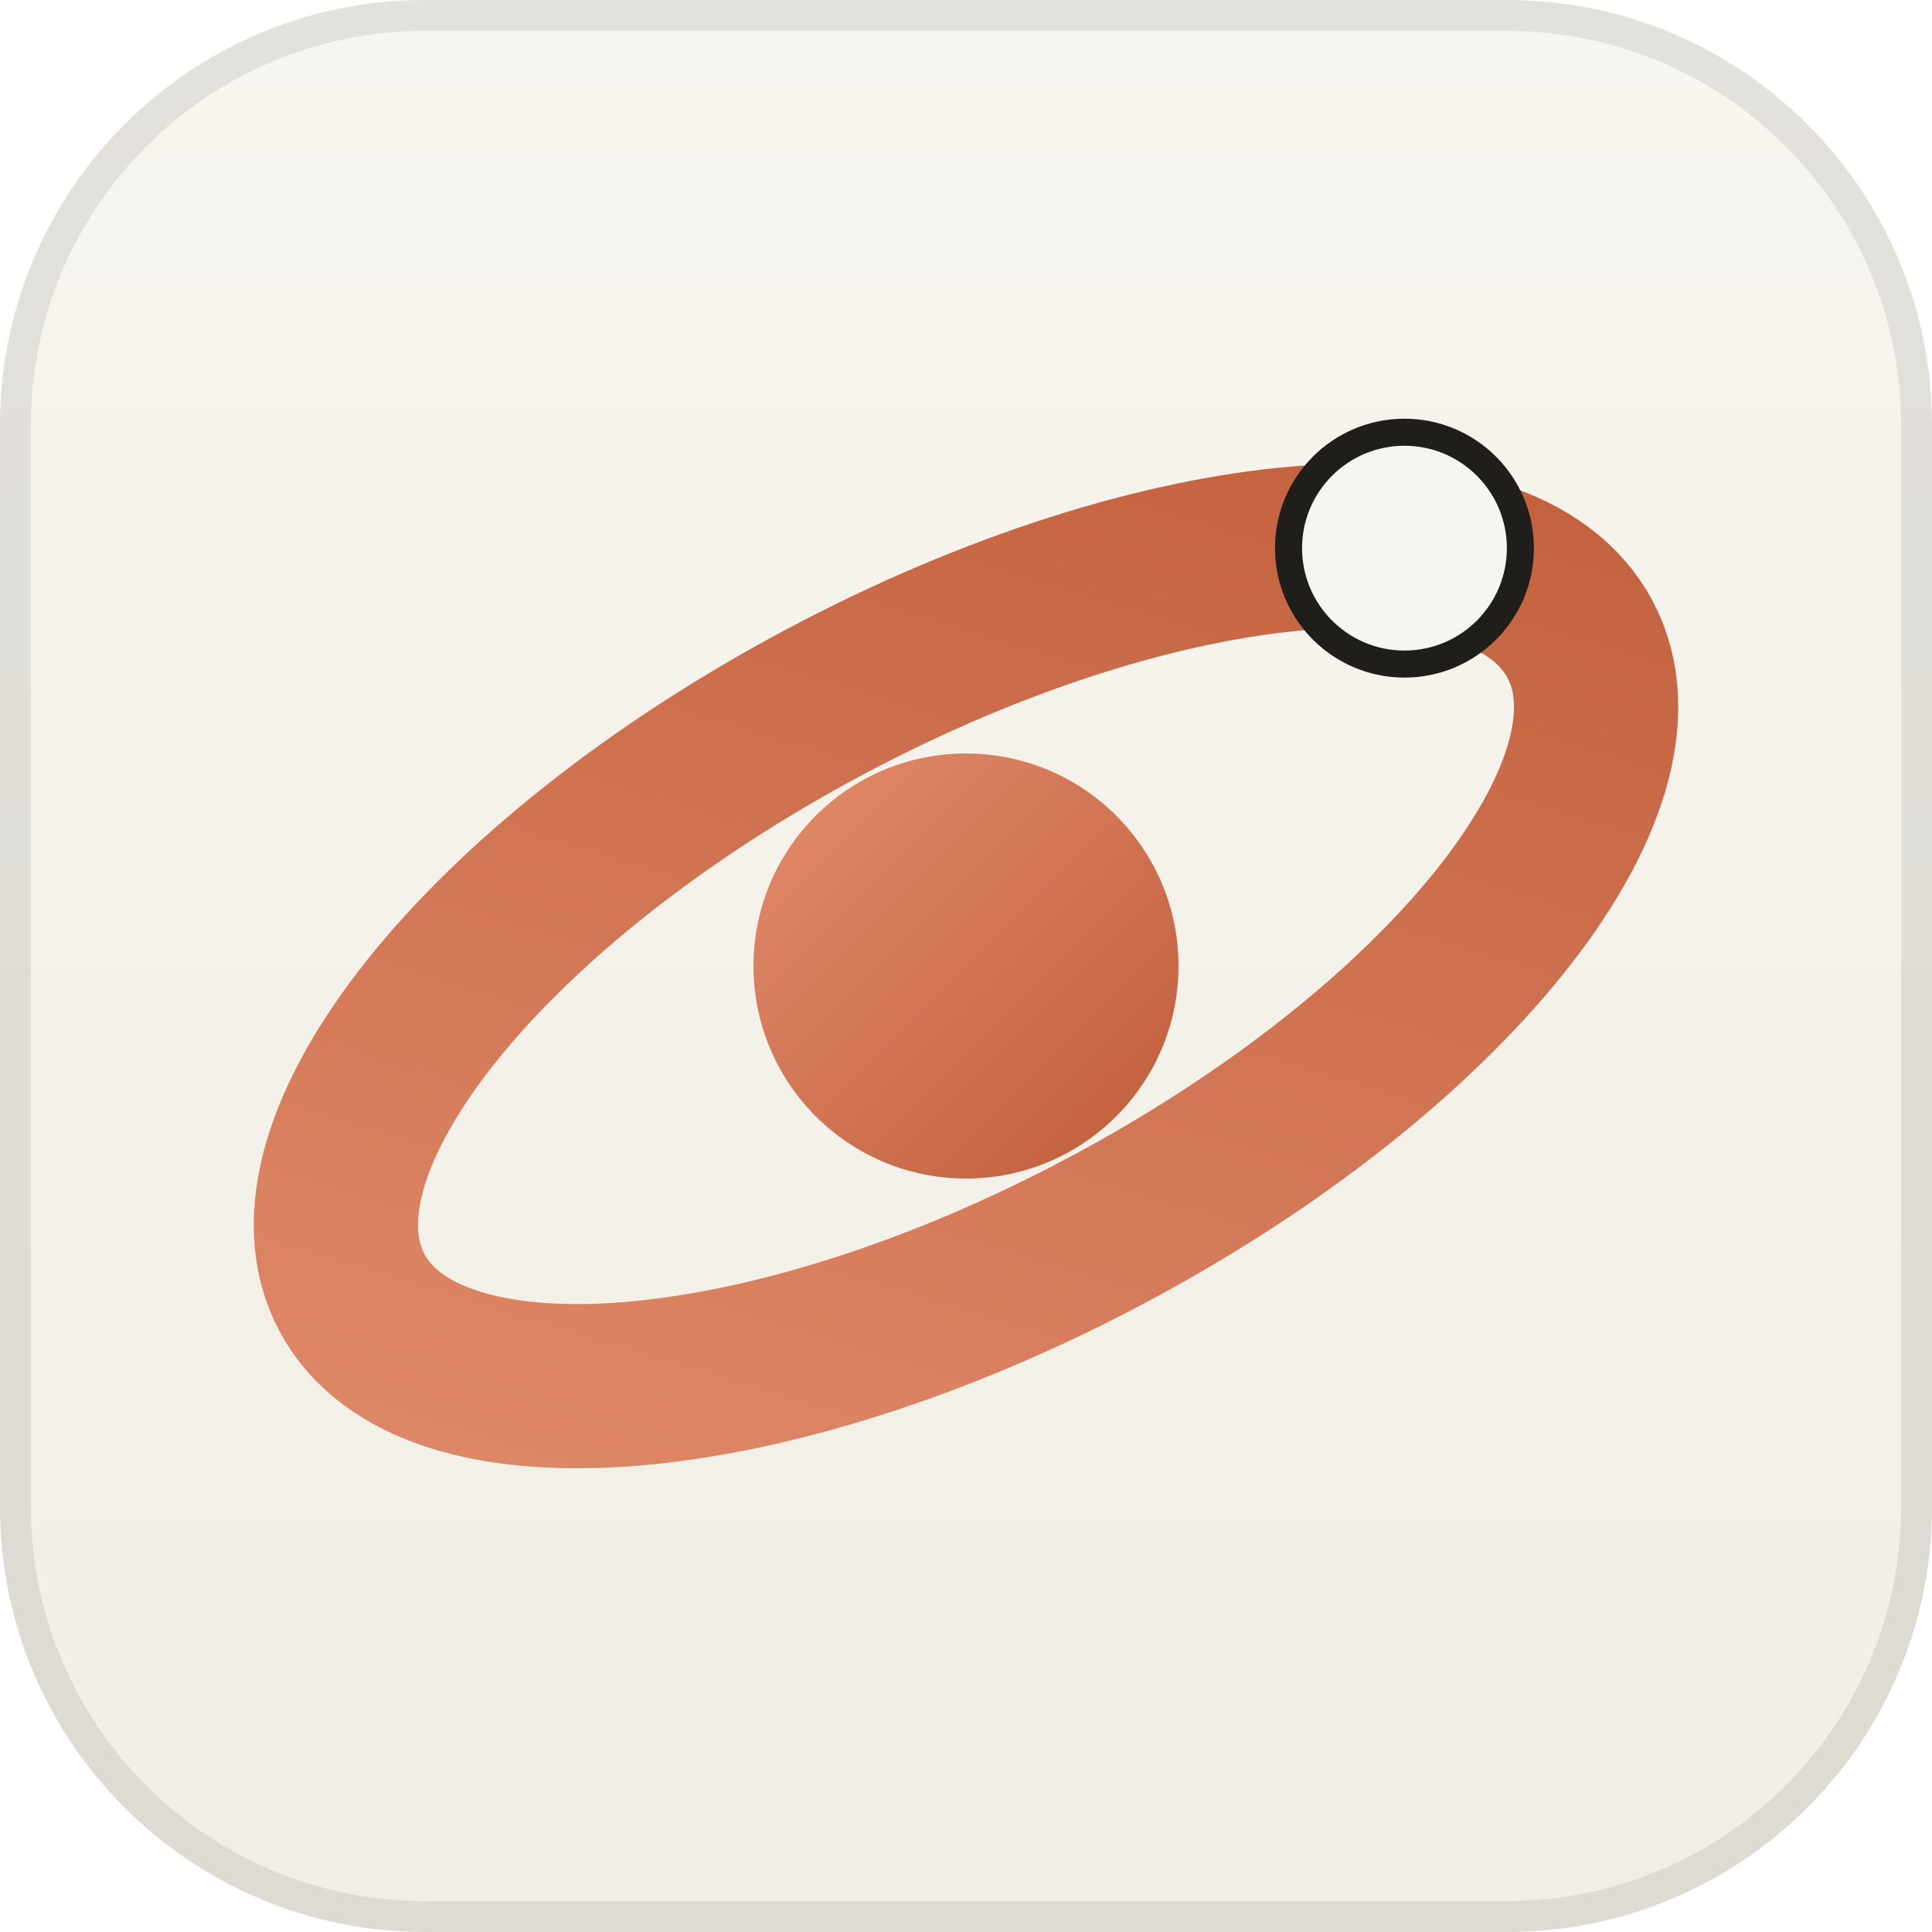
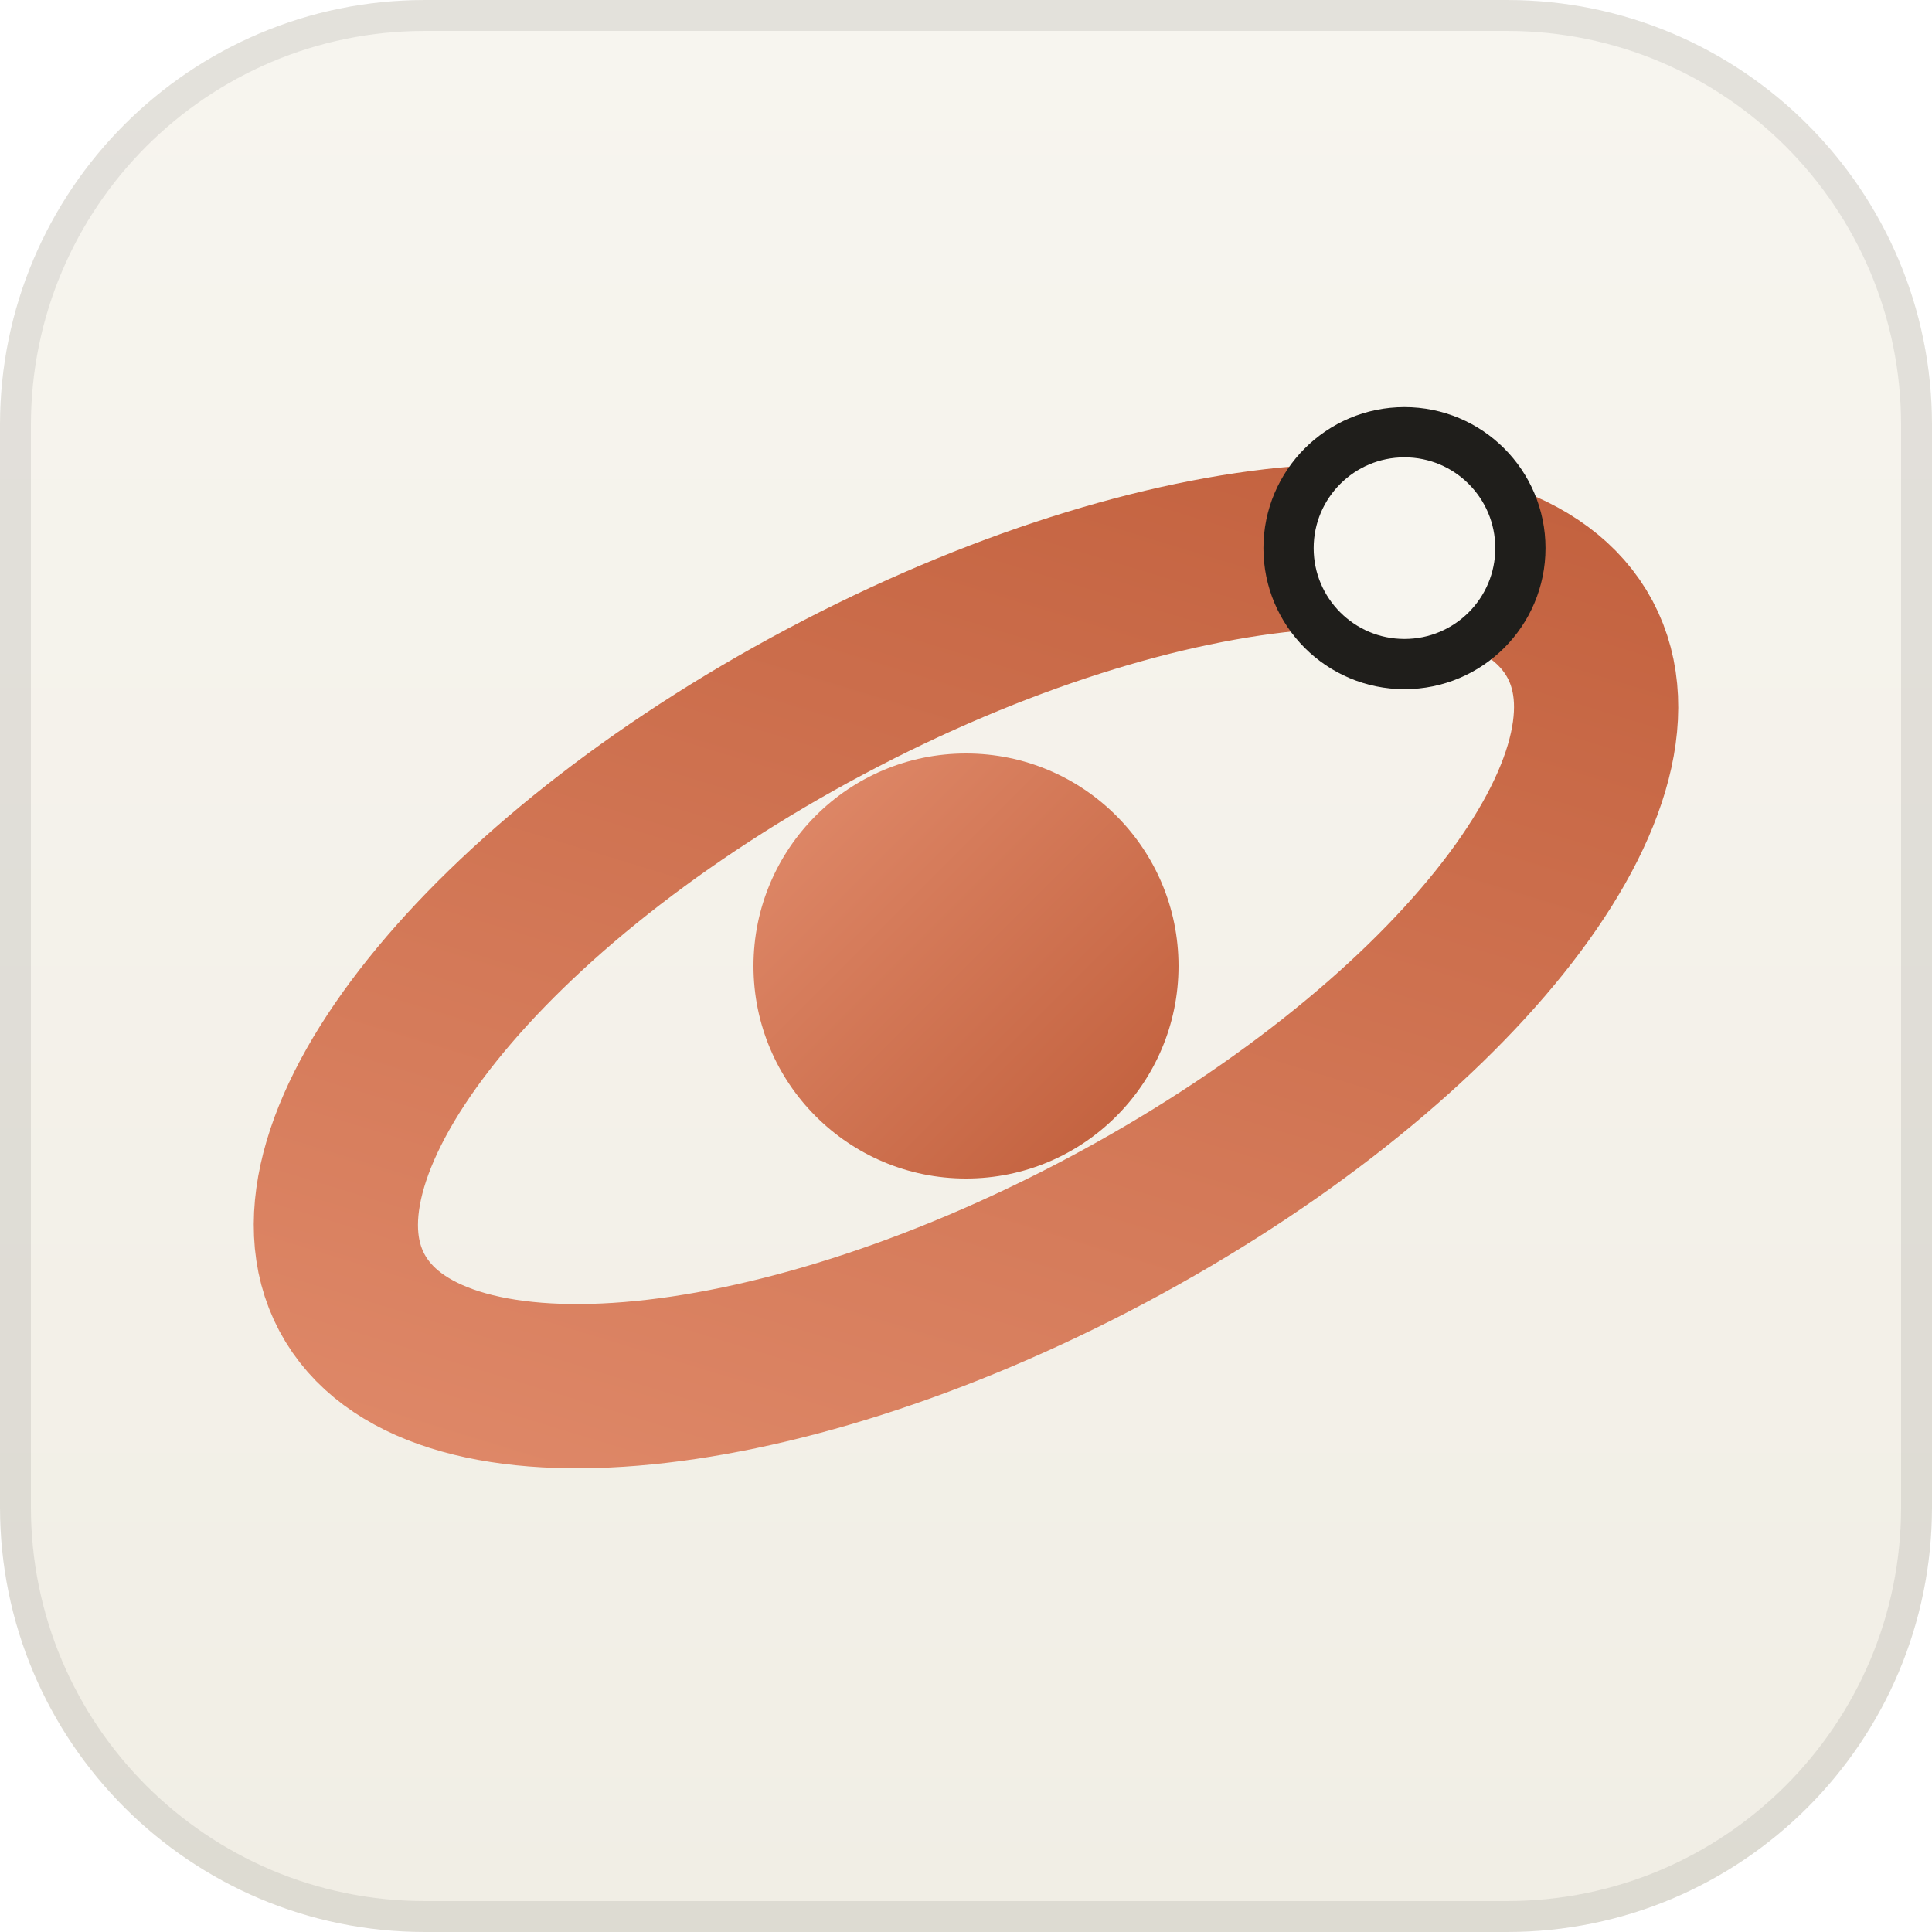
<svg xmlns="http://www.w3.org/2000/svg" viewBox="0 0 100 100" width="100" height="100" role="img" aria-label="Engram">
  <defs>
    <linearGradient id="engram-light-orbit" gradientUnits="userSpaceOnUse" x1="24" y1="76" x2="76" y2="24">
      <stop offset="0" stop-color="#E08A6A" />
      <stop offset="1" stop-color="#C15F3C" />
    </linearGradient>
    <linearGradient id="engram-light-core" gradientUnits="userSpaceOnUse" x1="40.25" y1="40.25" x2="59.75" y2="59.75">
      <stop offset="0" stop-color="#E08A6A" />
      <stop offset="1" stop-color="#C15F3C" />
    </linearGradient>
    <linearGradient id="engram-light-plate" x1="0" y1="0" x2="0" y2="1">
      <stop offset="0" stop-color="#F7F5EF" />
      <stop offset="1" stop-color="#F1EEE5" />
    </linearGradient>
  </defs>
  <rect width="100" height="100" rx="22" fill="url(#engram-light-plate)" />
  <rect x="0.8" y="0.8" width="98.4" height="98.4" rx="21.2" fill="none" stroke="rgba(31, 30, 27, 0.09)" stroke-width="1.6" />
  <ellipse cx="50" cy="50" rx="36" ry="15.5" fill="none" stroke="url(#engram-light-orbit)" stroke-width="8.5" transform="rotate(-28 50 50)" />
-   <circle cx="72.695" cy="28.372" r="6" fill="#F7F5EF" stroke="#1F1E1B" stroke-width="1.4" />
+   <circle cx="72.695" cy="28.372" r="6" fill="#F7F5EF" stroke="#1F1E1B" stroke-width="2.6" />
  <circle cx="50" cy="50" r="11" fill="url(#engram-light-core)" />
</svg>
